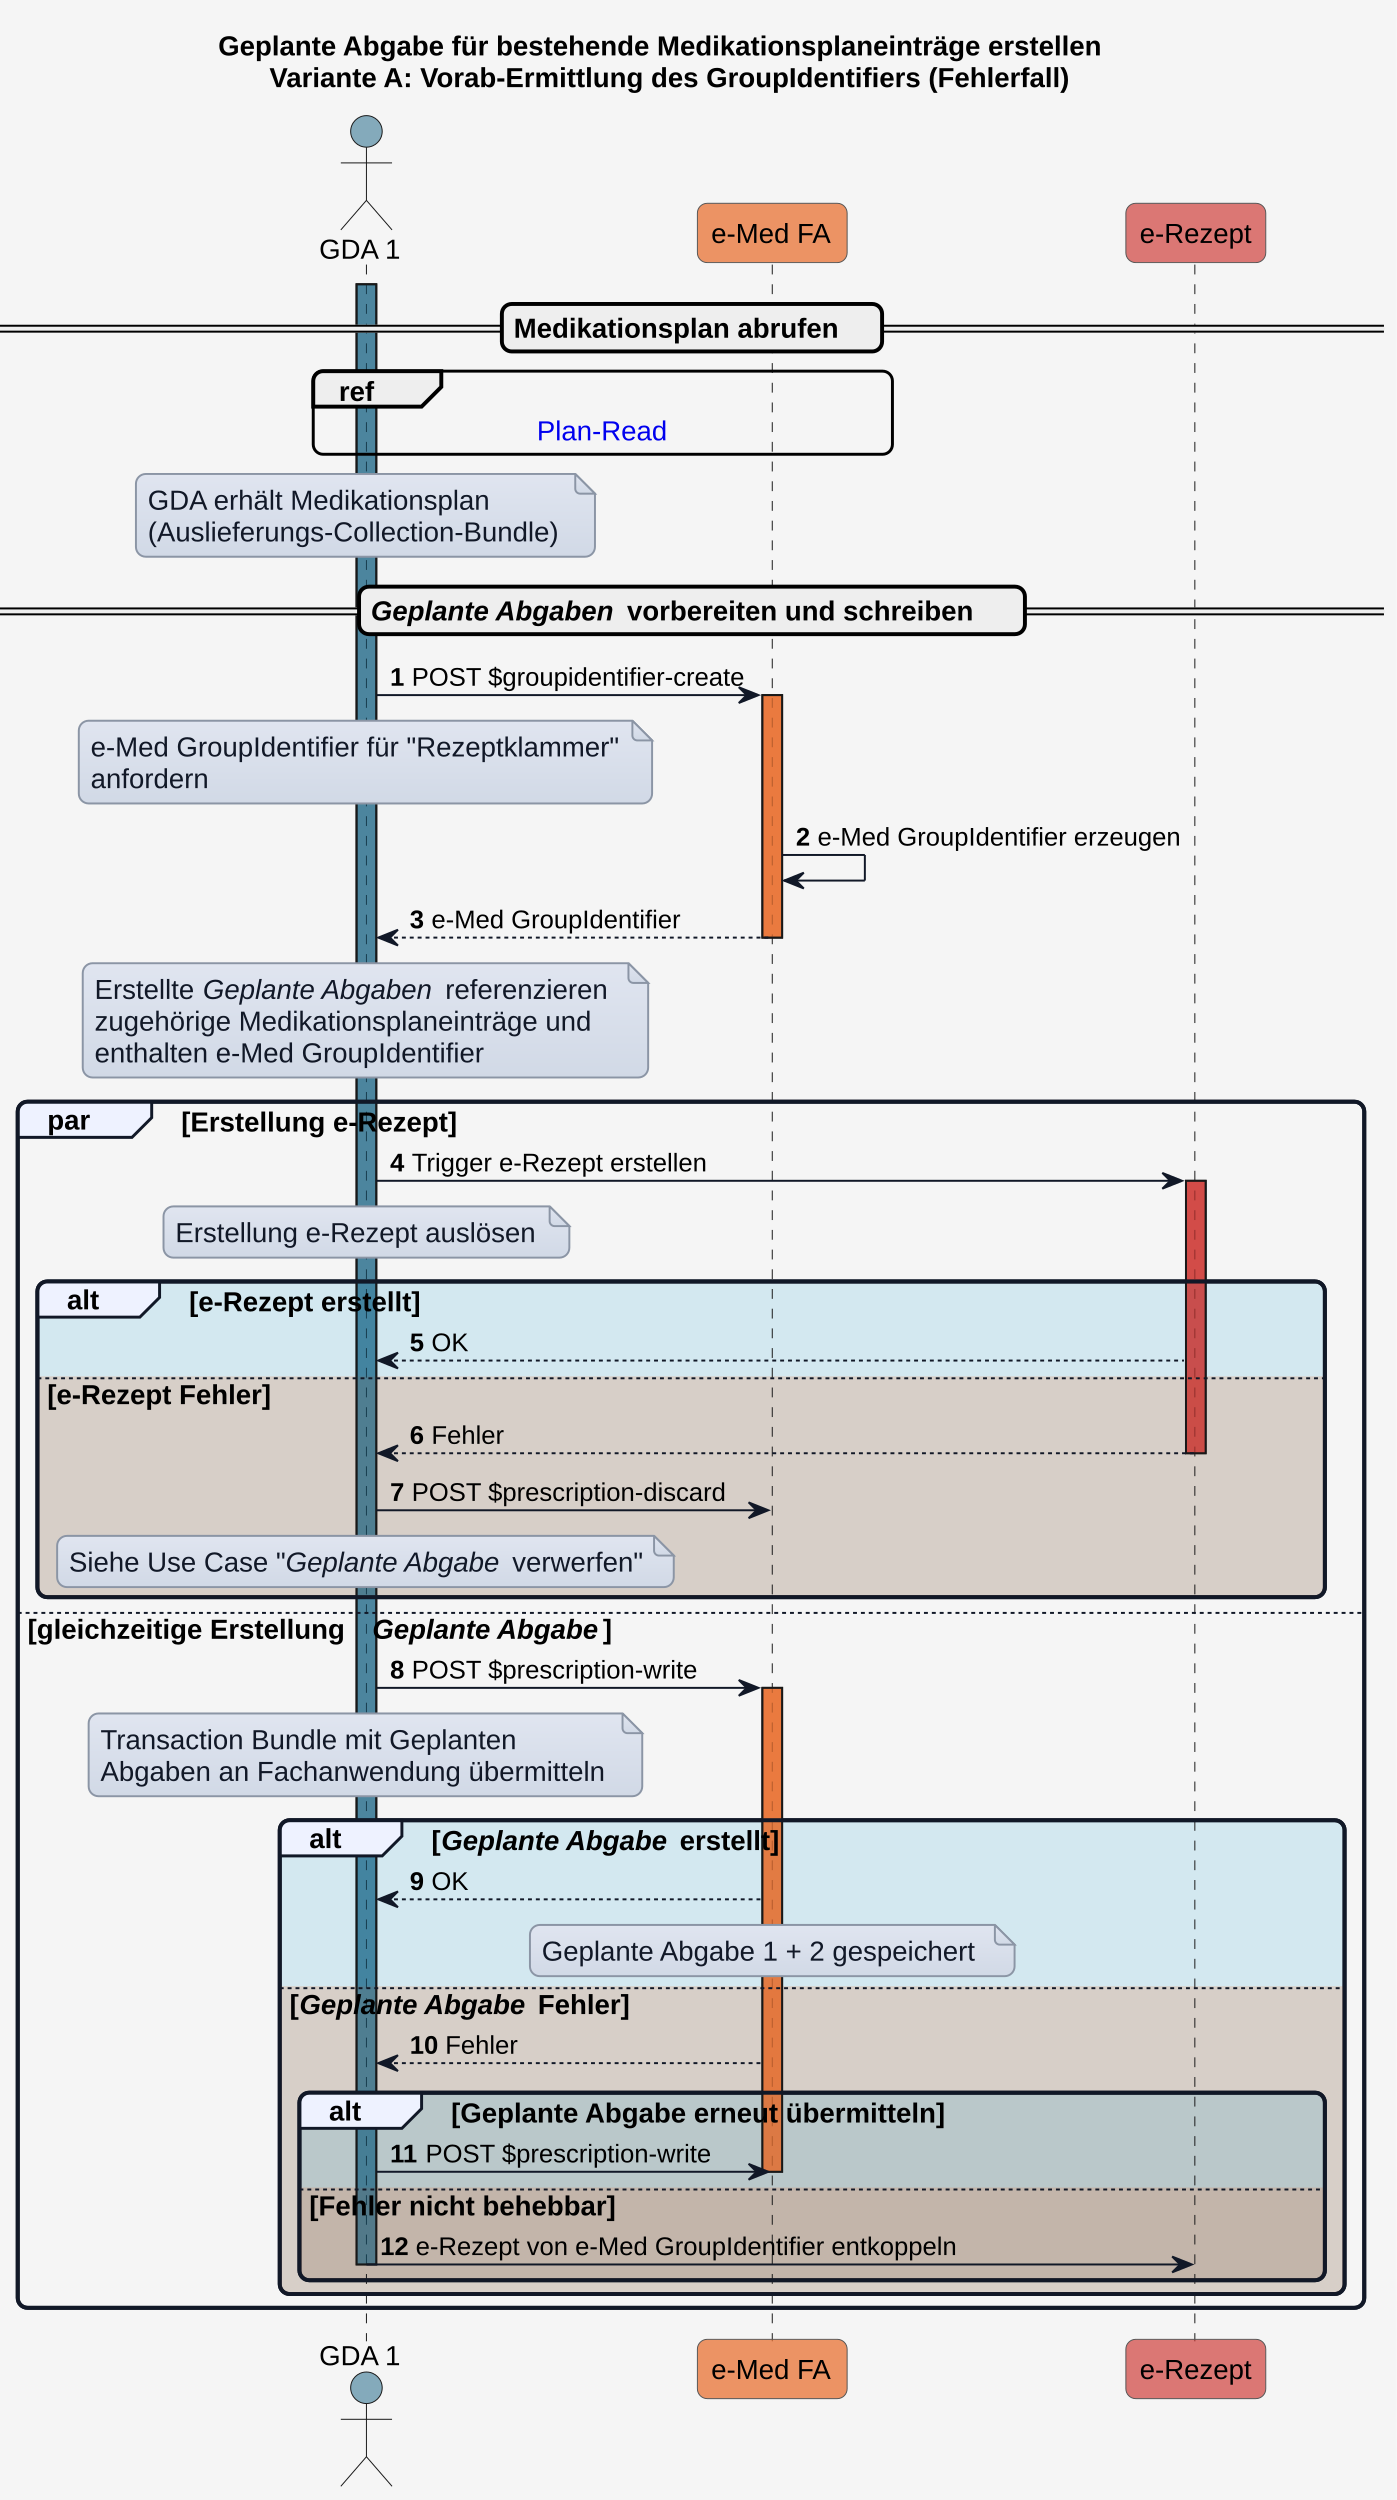
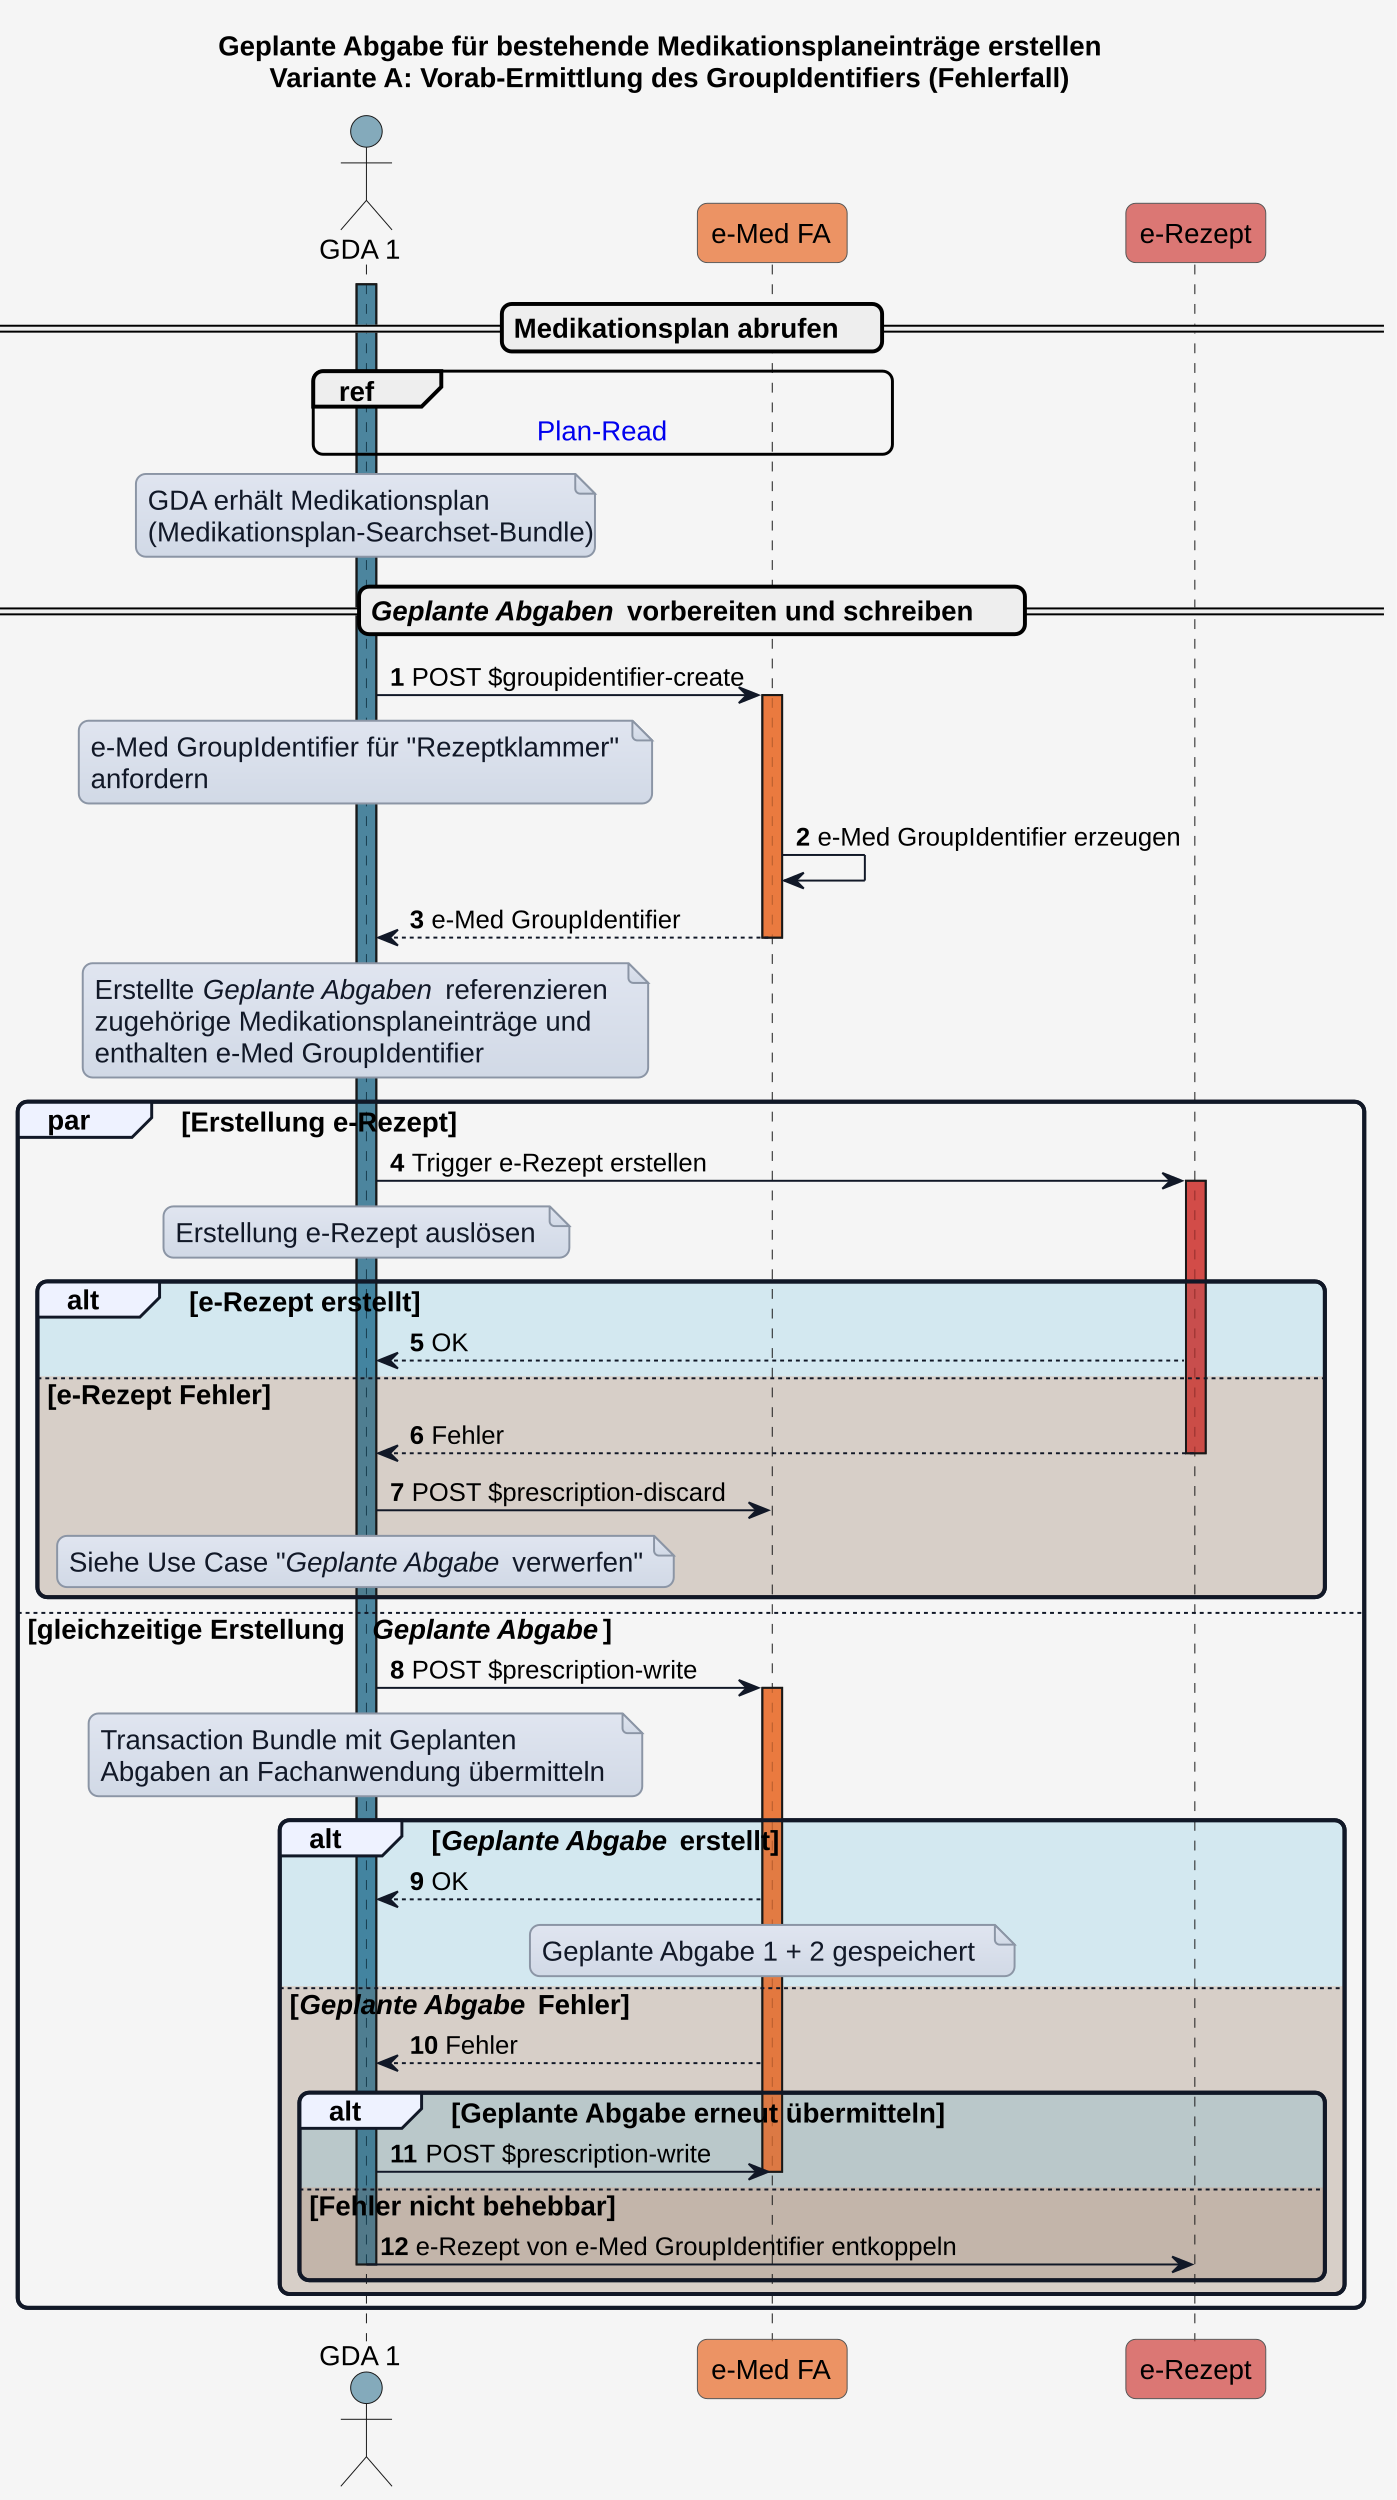
<svg xmlns="http://www.w3.org/2000/svg" xmlns:xlink="http://www.w3.org/1999/xlink" contentStyleType="text/css" height="1269px" preserveAspectRatio="none" style="width:709px;height:1269px;background:#F5F5F5;" version="1.1" viewBox="0 0 709 1269" width="709px" zoomAndPan="magnify">
  <defs>
    <linearGradient id="g1p6bjmsg9gqzt0" x1="50%" x2="50%" y1="0%" y2="100%">
      <stop offset="0%" stop-color="#E0E5F0" />
      <stop offset="100%" stop-color="#D1D9E6" />
    </linearGradient>
  </defs>
  <g>
    <rect fill="#F5F5F5" height="1269" style="stroke:none;stroke-width:1.0;" width="709" x="0" y="0" />
    <text fill="#000000" font-family="Arial" font-size="14" font-weight="bold" lengthAdjust="spacing" textLength="480" x="110.75" y="28.132">Geplante Abgabe für bestehende Medikationsplaneinträge erstellen</text>
    <text fill="#000000" font-family="Arial" font-size="14" font-weight="bold" lengthAdjust="spacing" textLength="428" x="136.75" y="44.23">Variante A: Vorab-Ermittlung des GroupIdentifiers (Fehlerfall)</text>
    <rect fill="#156082" fill-opacity="0.502" height="1005.146" style="stroke:#181818;stroke-width:1.0;" width="10" x="181" y="144.296" />
    <rect fill="#E97232" fill-opacity="0.741" height="123.095" style="stroke:#181818;stroke-width:1.0;" width="10" x="387" y="352.836" />
    <rect fill="#E97232" fill-opacity="0.741" height="245.635" style="stroke:#181818;stroke-width:1.0;" width="10" x="387" y="856.76" />
    <rect fill="#CD3732" fill-opacity="0.663" height="138.292" style="stroke:#181818;stroke-width:1.0;" width="10" x="602" y="599.373" />
    <rect fill="none" height="612.215" rx="5" ry="5" style="stroke:#111827;stroke-width:2.0;" width="683.5" x="9" y="559.227" />
    <rect fill="#0F9ED5" fill-opacity="0.145" height="160.241" rx="5" ry="5" style="stroke:#111827;stroke-width:2.0;" width="653.5" x="19" y="650.472" />
    <path d="M19,698.618 L672.5,698.618 L672.5,805.712 A5,5 0 0 1 667.5,810.712 L24,810.712 A5,5 0 0 1 19,805.712 L19,698.618 " fill="#E97132" fill-opacity="0.208" style="stroke:none;stroke-width:1.0;" />
    <rect fill="#0F9ED5" fill-opacity="0.145" height="240.485" rx="5" ry="5" style="stroke:#111827;stroke-width:2.0;" width="540.5" x="142" y="923.957" />
    <path d="M142,1008.202 L682.5,1008.202 L682.5,1159.442 A5,5 0 0 1 677.5,1164.442 L147,1164.442 A5,5 0 0 1 142,1159.442 L142,1008.202 " fill="#E97132" fill-opacity="0.208" style="stroke:none;stroke-width:1.0;" />
    <rect fill="#0F9ED5" fill-opacity="0.145" height="95.193" rx="5" ry="5" style="stroke:#111827;stroke-width:2.0;" width="520.5" x="152" y="1062.249" />
    <path d="M152,1110.395 L672.5,1110.395 L672.5,1152.442 A5,5 0 0 1 667.5,1157.442 L157,1157.442 A5,5 0 0 1 152,1152.442 L152,1110.395 " fill="#E97132" fill-opacity="0.208" style="stroke:none;stroke-width:1.0;" />
    <line style="stroke:#181818;stroke-width:0.5;stroke-dasharray:5.0,5.0;" x1="186" x2="186" y1="134.296" y2="1188.442" />
    <line style="stroke:#181818;stroke-width:0.5;stroke-dasharray:5.0,5.0;" x1="392" x2="392" y1="134.296" y2="1188.442" />
    <line style="stroke:#181818;stroke-width:0.5;stroke-dasharray:5.0,5.0;" x1="606.5" x2="606.5" y1="134.296" y2="1188.442" />
    <text fill="#000000" font-family="Arial" font-size="14" lengthAdjust="spacing" textLength="42" x="162" y="131.329">GDA 1</text>
    <ellipse cx="186" cy="66.697" fill="#156082" fill-opacity="0.502" rx="8" ry="8" style="stroke:#181818;stroke-width:0.5;" />
    <path d="M186,74.697 L186,101.697 M173,82.697 L199,82.697 M186,101.697 L173,116.697 M186,101.697 L199,116.697 " fill="none" style="stroke:#181818;stroke-width:0.5;" />
    <text fill="#000000" font-family="Arial" font-size="14" lengthAdjust="spacing" textLength="42" x="162" y="1200.574">GDA 1</text>
    <ellipse cx="186" cy="1212.041" fill="#156082" fill-opacity="0.502" rx="8" ry="8" style="stroke:#181818;stroke-width:0.5;" />
    <path d="M186,1220.041 L186,1247.041 M173,1228.041 L199,1228.041 M186,1247.041 L173,1262.041 M186,1247.041 L199,1262.041 " fill="none" style="stroke:#181818;stroke-width:0.5;" />
    <rect fill="#E97232" fill-opacity="0.741" height="30.099" rx="5" ry="5" style="stroke:#555555;stroke-width:0.5;" width="76" x="354" y="103.197" />
    <text fill="#000000" font-family="Arial" font-size="14" lengthAdjust="spacing" textLength="62" x="361" y="123.329">e-Med FA</text>
    <rect fill="#E97232" fill-opacity="0.741" height="30.099" rx="5" ry="5" style="stroke:#555555;stroke-width:0.5;" width="76" x="354" y="1187.442" />
    <text fill="#000000" font-family="Arial" font-size="14" lengthAdjust="spacing" textLength="62" x="361" y="1207.574">e-Med FA</text>
    <rect fill="#CD3732" fill-opacity="0.663" height="30.099" rx="5" ry="5" style="stroke:#555555;stroke-width:0.5;" width="71" x="571.5" y="103.197" />
    <text fill="#000000" font-family="Arial" font-size="14" lengthAdjust="spacing" textLength="57" x="578.5" y="123.329">e-Rezept</text>
    <rect fill="#CD3732" fill-opacity="0.663" height="30.099" rx="5" ry="5" style="stroke:#555555;stroke-width:0.5;" width="71" x="571.5" y="1187.442" />
    <text fill="#000000" font-family="Arial" font-size="14" lengthAdjust="spacing" textLength="57" x="578.5" y="1207.574">e-Rezept</text>
    <rect fill="#156082" fill-opacity="0.502" height="1005.146" style="stroke:#181818;stroke-width:1.0;" width="10" x="181" y="144.296" />
    <rect fill="#E97232" fill-opacity="0.741" height="123.095" style="stroke:#181818;stroke-width:1.0;" width="10" x="387" y="352.836" />
    <rect fill="#E97232" fill-opacity="0.741" height="245.635" style="stroke:#181818;stroke-width:1.0;" width="10" x="387" y="856.76" />
    <rect fill="#CD3732" fill-opacity="0.663" height="138.292" style="stroke:#181818;stroke-width:1.0;" width="10" x="602" y="599.373" />
    <rect fill="#EEEEEE" height="3" rx="5" ry="5" style="stroke:#EEEEEE;stroke-width:1.0;" width="702.5" x="0" y="165.345" />
    <line style="stroke:#000000;stroke-width:1.0;" x1="0" x2="702.5" y1="165.345" y2="165.345" />
    <line style="stroke:#000000;stroke-width:1.0;" x1="0" x2="702.5" y1="168.345" y2="168.345" />
    <rect fill="#EEEEEE" height="24.099" rx="5" ry="5" style="stroke:#000000;stroke-width:2.0;" width="193" x="254.75" y="154.296" />
    <text fill="#000000" font-family="Arial" font-size="14" font-weight="bold" lengthAdjust="spacing" textLength="175" x="260.75" y="171.428">Medikationsplan abrufen</text>
    <rect fill="none" height="42.197" rx="5" ry="5" style="stroke:#000000;stroke-width:1.5;" width="294" x="159" y="188.394" />
    <path d="M164,188.394 L224,188.394 L224,196.394 L214,206.394 L159,206.394 L159,193.394 A5,5 0 0 1 164,188.394 " fill="#EEEEEE" style="stroke:#000000;stroke-width:2.0;" />
    <text fill="#000000" font-family="Arial" font-size="14" font-weight="bold" lengthAdjust="spacing" textLength="20" x="172" y="203.526">ref</text>
    <a href="interactions.html#sequenzdiagramm-plan-read" target="_top" title="interactions.html#sequenzdiagramm-plan-read" xlink:actuate="onRequest" xlink:href="interactions.html#sequenzdiagramm-plan-read" xlink:show="new" xlink:title="interactions.html#sequenzdiagramm-plan-read" xlink:type="simple">
      <text fill="#0000EE" font-family="Arial" font-size="14" lengthAdjust="spacing" textLength="67" x="272.5" y="223.526">Plan-Read</text>
    </a>
    <path d="M69,245.592 L69,277.592 A5,5 0 0 0 74,282.592 L297,282.592 A5,5 0 0 0 302,277.592 L302,250.592 L292,240.592 L74,240.592 A5,5 0 0 0 69,245.592 " fill="url(#g1p6bjmsg9gqzt0)" style="stroke:#8B95A5;stroke-width:1.0;" />
    <path d="M292,240.592 L292,248.092 A2.5,2.5 0 0 0 294.5,250.592 L302,250.592 L292,240.592 " fill="url(#g1p6bjmsg9gqzt0)" style="stroke:#8B95A5;stroke-width:1.0;" />
    <text fill="#111827" font-family="Arial" font-size="14" lengthAdjust="spacing" textLength="176" x="75" y="258.724">GDA erhält Medikationsplan</text>
-     <text fill="#111827" font-family="Arial" font-size="14" lengthAdjust="spacing" textLength="212" x="75" y="274.822">(Auslieferungs-Collection-Bundle)</text>
+     <text fill="#111827" font-family="Arial" font-size="14" lengthAdjust="spacing" textLength="212" x="75" y="274.822">(Medikationsplan-Searchset-Bundle)</text>
    <rect fill="#EEEEEE" height="3" rx="5" ry="5" style="stroke:#EEEEEE;stroke-width:1.0;" width="702.5" x="0" y="308.838" />
    <line style="stroke:#000000;stroke-width:1.0;" x1="0" x2="702.5" y1="308.838" y2="308.838" />
    <line style="stroke:#000000;stroke-width:1.0;" x1="0" x2="702.5" y1="311.838" y2="311.838" />
    <rect fill="#EEEEEE" height="24.099" rx="5" ry="5" style="stroke:#000000;stroke-width:2.0;" width="338" x="182.25" y="297.789" />
    <text fill="#000000" font-family="Arial" font-size="14" font-style="italic" font-weight="bold" lengthAdjust="spacing" textLength="126" x="188.25" y="314.921">Geplante Abgaben</text>
    <text fill="#000000" font-family="Arial" font-size="14" font-weight="bold" lengthAdjust="spacing" textLength="190" x="318.25" y="314.921">vorbereiten und schreiben</text>
    <polygon fill="#111827" points="375,348.836,385,352.836,375,356.836,379,352.836" style="stroke:#111827;stroke-width:1.0;" />
    <line style="stroke:#111827;stroke-width:1.0;" x1="191" x2="381" y1="352.836" y2="352.836" />
    <text fill="#000000" font-family="Arial" font-size="13" font-weight="bold" lengthAdjust="spacing" textLength="7" x="198" y="348.082">1</text>
    <text fill="#000000" font-family="Arial" font-size="13" lengthAdjust="spacing" textLength="166" x="209" y="348.082">POST $groupidentifier-create​</text>
    <path d="M40,370.836 L40,402.836 A5,5 0 0 0 45,407.836 L326,407.836 A5,5 0 0 0 331,402.836 L331,375.836 L321,365.836 L45,365.836 A5,5 0 0 0 40,370.836 " fill="url(#g1p6bjmsg9gqzt0)" style="stroke:#8B95A5;stroke-width:1.0;" />
    <path d="M321,365.836 L321,373.336 A2.5,2.5 0 0 0 323.5,375.836 L331,375.836 L321,365.836 " fill="url(#g1p6bjmsg9gqzt0)" style="stroke:#8B95A5;stroke-width:1.0;" />
    <text fill="#111827" font-family="Arial" font-size="14" lengthAdjust="spacing" textLength="270" x="46" y="383.968">e-Med GroupIdentifier für "Rezeptklammer"</text>
    <text fill="#111827" font-family="Arial" font-size="14" lengthAdjust="spacing" textLength="62" x="46" y="400.067">anfordern</text>
    <line style="stroke:#111827;stroke-width:1.0;" x1="397" x2="439" y1="433.982" y2="433.982" />
    <line style="stroke:#111827;stroke-width:1.0;" x1="439" x2="439" y1="433.982" y2="446.982" />
    <line style="stroke:#111827;stroke-width:1.0;" x1="398" x2="439" y1="446.982" y2="446.982" />
    <polygon fill="#111827" points="408,442.982,398,446.982,408,450.982,404,446.982" style="stroke:#111827;stroke-width:1.0;" />
    <text fill="#000000" font-family="Arial" font-size="13" font-weight="bold" lengthAdjust="spacing" textLength="7" x="404" y="429.228">2</text>
    <text fill="#000000" font-family="Arial" font-size="13" lengthAdjust="spacing" textLength="180" x="415" y="429.228">e-Med GroupIdentifier erzeugen</text>
    <polygon fill="#111827" points="202,471.931,192,475.931,202,479.931,198,475.931" style="stroke:#111827;stroke-width:1.0;" />
    <line style="stroke:#111827;stroke-width:1.0;stroke-dasharray:2.0,2.0;" x1="196" x2="391" y1="475.931" y2="475.931" />
    <text fill="#000000" font-family="Arial" font-size="13" font-weight="bold" lengthAdjust="spacing" textLength="7" x="208" y="471.176">3</text>
    <text fill="#000000" font-family="Arial" font-size="13" lengthAdjust="spacing" textLength="123" x="219" y="471.176">e-Med GroupIdentifier</text>
    <path d="M42,493.931 L42,541.931 A5,5 0 0 0 47,546.931 L324,546.931 A5,5 0 0 0 329,541.931 L329,498.931 L319,488.931 L47,488.931 A5,5 0 0 0 42,493.931 " fill="url(#g1p6bjmsg9gqzt0)" style="stroke:#8B95A5;stroke-width:1.0;" />
    <path d="M319,488.931 L319,496.431 A2.5,2.5 0 0 0 321.5,498.931 L329,498.931 L319,488.931 " fill="url(#g1p6bjmsg9gqzt0)" style="stroke:#8B95A5;stroke-width:1.0;" />
    <text fill="#111827" font-family="Arial" font-size="14" lengthAdjust="spacing" textLength="51" x="48" y="507.063">Erstellte</text>
    <text fill="#111827" font-family="Arial" font-size="14" font-style="italic" lengthAdjust="spacing" textLength="119" x="103" y="507.063">Geplante Abgaben</text>
    <text fill="#111827" font-family="Arial" font-size="14" lengthAdjust="spacing" textLength="84" x="226" y="507.063">referenzieren</text>
    <text fill="#111827" font-family="Arial" font-size="14" lengthAdjust="spacing" textLength="256" x="48" y="523.162">zugehörige Medikationsplaneinträge und</text>
    <text fill="#111827" font-family="Arial" font-size="14" lengthAdjust="spacing" textLength="201" x="48" y="539.26">enthalten e-Med GroupIdentifier</text>
    <path d="M14,559.227 L77,559.227 L77,567.326 L67,577.326 L9,577.326 L9,564.227 A5,5 0 0 1 14,559.227 " fill="#EEF2FF" style="stroke:#111827;stroke-width:1.5;" />
    <rect fill="none" height="612.215" rx="5" ry="5" style="stroke:#111827;stroke-width:2.0;" width="683.5" x="9" y="559.227" />
    <text fill="#000000" font-family="Arial" font-size="14" font-weight="bold" lengthAdjust="spacing" textLength="23" x="24" y="573.359">par</text>
    <text fill="#000000" font-family="Arial" font-size="14" font-weight="bold" lengthAdjust="spacing" textLength="149" x="92" y="574.359">[Erstellung e-Rezept]</text>
    <polygon fill="#111827" points="590,595.373,600,599.373,590,603.373,594,599.373" style="stroke:#111827;stroke-width:1.0;" />
    <line style="stroke:#111827;stroke-width:1.0;" x1="191" x2="596" y1="599.373" y2="599.373" />
    <text fill="#000000" font-family="Arial" font-size="13" font-weight="bold" lengthAdjust="spacing" textLength="7" x="198" y="594.618">4</text>
    <text fill="#000000" font-family="Arial" font-size="13" lengthAdjust="spacing" textLength="148" x="209" y="594.618">Trigger e-Rezept erstellen</text>
    <path d="M83,617.373 L83,633.373 A5,5 0 0 0 88,638.373 L284,638.373 A5,5 0 0 0 289,633.373 L289,622.373 L279,612.373 L88,612.373 A5,5 0 0 0 83,617.373 " fill="url(#g1p6bjmsg9gqzt0)" style="stroke:#8B95A5;stroke-width:1.0;" />
    <path d="M279,612.373 L279,619.873 A2.5,2.5 0 0 0 281.5,622.373 L289,622.373 L279,612.373 " fill="url(#g1p6bjmsg9gqzt0)" style="stroke:#8B95A5;stroke-width:1.0;" />
    <text fill="#111827" font-family="Arial" font-size="14" lengthAdjust="spacing" textLength="185" x="89" y="630.505">Erstellung e-Rezept auslösen</text>
    <path d="M24,650.472 L81,650.472 L81,658.57 L71,668.57 L19,668.57 L19,655.472 A5,5 0 0 1 24,650.472 " fill="#EEF2FF" style="stroke:#111827;stroke-width:1.5;" />
    <rect fill="none" height="160.241" rx="5" ry="5" style="stroke:#111827;stroke-width:2.0;" width="653.5" x="19" y="650.472" />
    <text fill="#000000" font-family="Arial" font-size="14" font-weight="bold" lengthAdjust="spacing" textLength="17" x="34" y="664.604">alt</text>
    <text fill="#000000" font-family="Arial" font-size="14" font-weight="bold" lengthAdjust="spacing" textLength="127" x="96" y="665.604">[e-Rezept erstellt]</text>
    <polygon fill="#111827" points="202,686.618,192,690.618,202,694.618,198,690.618" style="stroke:#111827;stroke-width:1.0;" />
    <line style="stroke:#111827;stroke-width:1.0;stroke-dasharray:2.0,2.0;" x1="196" x2="601" y1="690.618" y2="690.618" />
    <text fill="#000000" font-family="Arial" font-size="13" font-weight="bold" lengthAdjust="spacing" textLength="7" x="208" y="685.863">5</text>
    <text fill="#000000" font-family="Arial" font-size="13" lengthAdjust="spacing" textLength="19" x="219" y="685.863">OK</text>
    <line style="stroke:#111827;stroke-width:1.0;stroke-dasharray:2.0,2.0;" x1="19" x2="672.5" y1="699.618" y2="699.618" />
    <text fill="#000000" font-family="Arial" font-size="14" font-weight="bold" lengthAdjust="spacing" textLength="123" x="24" y="712.75">[e-Rezept Fehler]</text>
    <polygon fill="#111827" points="202,733.665,192,737.665,202,741.665,198,737.665" style="stroke:#111827;stroke-width:1.0;" />
    <line style="stroke:#111827;stroke-width:1.0;stroke-dasharray:2.0,2.0;" x1="196" x2="606" y1="737.665" y2="737.665" />
    <text fill="#000000" font-family="Arial" font-size="13" font-weight="bold" lengthAdjust="spacing" textLength="7" x="208" y="732.91">6</text>
    <text fill="#000000" font-family="Arial" font-size="13" lengthAdjust="spacing" textLength="36" x="219" y="732.91">Fehler</text>
    <polygon fill="#111827" points="380,762.614,390,766.614,380,770.614,384,766.614" style="stroke:#111827;stroke-width:1.0;" />
    <line style="stroke:#111827;stroke-width:1.0;" x1="191" x2="386" y1="766.614" y2="766.614" />
    <text fill="#000000" font-family="Arial" font-size="13" font-weight="bold" lengthAdjust="spacing" textLength="7" x="198" y="761.859">7</text>
    <text fill="#000000" font-family="Arial" font-size="13" lengthAdjust="spacing" textLength="159" x="209" y="761.859">POST $prescription-discard​</text>
    <path d="M29,784.614 L29,800.614 A5,5 0 0 0 34,805.614 L337,805.614 A5,5 0 0 0 342,800.614 L342,789.614 L332,779.614 L34,779.614 A5,5 0 0 0 29,784.614 " fill="url(#g1p6bjmsg9gqzt0)" style="stroke:#8B95A5;stroke-width:1.0;" />
    <path d="M332,779.614 L332,787.114 A2.5,2.5 0 0 0 334.5,789.614 L342,789.614 L332,779.614 " fill="url(#g1p6bjmsg9gqzt0)" style="stroke:#8B95A5;stroke-width:1.0;" />
    <text fill="#111827" font-family="Arial" font-size="14" lengthAdjust="spacing" textLength="110" x="35" y="797.746">Siehe Use Case "</text>
    <text fill="#111827" font-family="Arial" font-size="14" font-style="italic" lengthAdjust="spacing" textLength="111" x="145" y="797.746">Geplante Abgabe</text>
    <text fill="#111827" font-family="Arial" font-size="14" lengthAdjust="spacing" textLength="67" x="260" y="797.746">verwerfen"</text>
    <line style="stroke:#111827;stroke-width:1.0;stroke-dasharray:2.0,2.0;" x1="9" x2="692.5" y1="818.712" y2="818.712" />
    <text fill="#000000" font-family="Arial" font-size="14" font-weight="bold" lengthAdjust="spacing" textLength="171" x="14" y="831.844">[gleichzeitige Erstellung</text>
    <text fill="#000000" font-family="Arial" font-size="14" font-style="italic" font-weight="bold" lengthAdjust="spacing" textLength="117" x="189" y="831.844">Geplante Abgabe</text>
    <text fill="#000000" font-family="Arial" font-size="14" font-weight="bold" lengthAdjust="spacing" textLength="5" x="306" y="831.844">]</text>
    <polygon fill="#111827" points="375,852.76,385,856.76,375,860.76,379,856.76" style="stroke:#111827;stroke-width:1.0;" />
    <line style="stroke:#111827;stroke-width:1.0;" x1="191" x2="381" y1="856.76" y2="856.76" />
    <text fill="#000000" font-family="Arial" font-size="13" font-weight="bold" lengthAdjust="spacing" textLength="7" x="198" y="852.005">8</text>
    <text fill="#000000" font-family="Arial" font-size="13" lengthAdjust="spacing" textLength="144" x="209" y="852.005">POST $prescription-write</text>
    <path d="M45,874.76 L45,906.76 A5,5 0 0 0 50,911.76 L321,911.76 A5,5 0 0 0 326,906.76 L326,879.76 L316,869.76 L50,869.76 A5,5 0 0 0 45,874.76 " fill="url(#g1p6bjmsg9gqzt0)" style="stroke:#8B95A5;stroke-width:1.0;" />
    <path d="M316,869.76 L316,877.26 A2.5,2.5 0 0 0 318.5,879.76 L326,879.76 L316,869.76 " fill="url(#g1p6bjmsg9gqzt0)" style="stroke:#8B95A5;stroke-width:1.0;" />
    <text fill="#111827" font-family="Arial" font-size="14" lengthAdjust="spacing" textLength="215" x="51" y="887.892">Transaction Bundle mit Geplanten</text>
    <text fill="#111827" font-family="Arial" font-size="14" lengthAdjust="spacing" textLength="260" x="51" y="903.99">Abgaben an Fachanwendung übermitteln</text>
    <path d="M147,923.957 L204,923.957 L204,932.056 L194,942.056 L142,942.056 L142,928.957 A5,5 0 0 1 147,923.957 " fill="#EEF2FF" style="stroke:#111827;stroke-width:1.5;" />
    <rect fill="none" height="240.485" rx="5" ry="5" style="stroke:#111827;stroke-width:2.0;" width="540.5" x="142" y="923.957" />
    <text fill="#000000" font-family="Arial" font-size="14" font-weight="bold" lengthAdjust="spacing" textLength="17" x="157" y="938.089">alt</text>
    <text fill="#000000" font-family="Arial" font-size="14" font-weight="bold" lengthAdjust="spacing" textLength="5" x="219" y="939.089">[</text>
    <text fill="#000000" font-family="Arial" font-size="14" font-style="italic" font-weight="bold" lengthAdjust="spacing" textLength="117" x="224" y="939.089">Geplante Abgabe</text>
    <text fill="#000000" font-family="Arial" font-size="14" font-weight="bold" lengthAdjust="spacing" textLength="55" x="345" y="939.089">erstellt]</text>
    <polygon fill="#111827" points="202,960.103,192,964.103,202,968.103,198,964.103" style="stroke:#111827;stroke-width:1.0;" />
    <line style="stroke:#111827;stroke-width:1.0;stroke-dasharray:2.0,2.0;" x1="196" x2="386" y1="964.103" y2="964.103" />
    <text fill="#000000" font-family="Arial" font-size="13" font-weight="bold" lengthAdjust="spacing" textLength="7" x="208" y="959.348">9</text>
    <text fill="#000000" font-family="Arial" font-size="13" lengthAdjust="spacing" textLength="19" x="219" y="959.348">OK</text>
    <path d="M269,982.103 L269,998.103 A5,5 0 0 0 274,1003.103 L510,1003.103 A5,5 0 0 0 515,998.103 L515,987.103 L505,977.103 L274,977.103 A5,5 0 0 0 269,982.103 " fill="url(#g1p6bjmsg9gqzt0)" style="stroke:#8B95A5;stroke-width:1.0;" />
    <path d="M505,977.103 L505,984.603 A2.5,2.5 0 0 0 507.5,987.103 L515,987.103 L505,977.103 " fill="url(#g1p6bjmsg9gqzt0)" style="stroke:#8B95A5;stroke-width:1.0;" />
    <text fill="#111827" font-family="Arial" font-size="14" lengthAdjust="spacing" textLength="225" x="275" y="995.235">Geplante Abgabe 1 + 2 gespeichert</text>
    <line style="stroke:#111827;stroke-width:1.0;stroke-dasharray:2.0,2.0;" x1="142" x2="682.5" y1="1009.202" y2="1009.202" />
    <text fill="#000000" font-family="Arial" font-size="14" font-weight="bold" lengthAdjust="spacing" textLength="5" x="147" y="1022.333">[</text>
    <text fill="#000000" font-family="Arial" font-size="14" font-style="italic" font-weight="bold" lengthAdjust="spacing" textLength="117" x="152" y="1022.333">Geplante Abgabe</text>
    <text fill="#000000" font-family="Arial" font-size="14" font-weight="bold" lengthAdjust="spacing" textLength="51" x="273" y="1022.333">Fehler]</text>
    <polygon fill="#111827" points="202,1043.249,192,1047.249,202,1051.249,198,1047.249" style="stroke:#111827;stroke-width:1.0;" />
    <line style="stroke:#111827;stroke-width:1.0;stroke-dasharray:2.0,2.0;" x1="196" x2="386" y1="1047.249" y2="1047.249" />
    <text fill="#000000" font-family="Arial" font-size="13" font-weight="bold" lengthAdjust="spacing" textLength="14" x="208" y="1042.494">10</text>
    <text fill="#000000" font-family="Arial" font-size="13" lengthAdjust="spacing" textLength="36" x="226" y="1042.494">Fehler</text>
    <path d="M157,1062.249 L214,1062.249 L214,1070.348 L204,1080.348 L152,1080.348 L152,1067.249 A5,5 0 0 1 157,1062.249 " fill="#EEF2FF" style="stroke:#111827;stroke-width:1.5;" />
    <rect fill="none" height="95.193" rx="5" ry="5" style="stroke:#111827;stroke-width:2.0;" width="520.5" x="152" y="1062.249" />
    <text fill="#000000" font-family="Arial" font-size="14" font-weight="bold" lengthAdjust="spacing" textLength="17" x="167" y="1076.381">alt</text>
    <text fill="#000000" font-family="Arial" font-size="14" font-weight="bold" lengthAdjust="spacing" textLength="267" x="229" y="1077.381">[Geplante Abgabe erneut übermitteln]</text>
    <polygon fill="#111827" points="380,1098.395,390,1102.395,380,1106.395,384,1102.395" style="stroke:#111827;stroke-width:1.0;" />
    <line style="stroke:#111827;stroke-width:1.0;" x1="191" x2="386" y1="1102.395" y2="1102.395" />
    <text fill="#000000" font-family="Arial" font-size="13" font-weight="bold" lengthAdjust="spacing" textLength="14" x="198" y="1097.64">11</text>
    <text fill="#000000" font-family="Arial" font-size="13" lengthAdjust="spacing" textLength="144" x="216" y="1097.64">POST $prescription-write</text>
    <line style="stroke:#111827;stroke-width:1.0;stroke-dasharray:2.0,2.0;" x1="152" x2="672.5" y1="1111.395" y2="1111.395" />
    <text fill="#000000" font-family="Arial" font-size="14" font-weight="bold" lengthAdjust="spacing" textLength="167" x="157" y="1124.527">[Fehler nicht behebbar]</text>
    <polygon fill="#111827" points="595,1145.442,605,1149.442,595,1153.442,599,1149.442" style="stroke:#111827;stroke-width:1.0;" />
    <line style="stroke:#111827;stroke-width:1.0;" x1="186" x2="601" y1="1149.442" y2="1149.442" />
    <text fill="#000000" font-family="Arial" font-size="13" font-weight="bold" lengthAdjust="spacing" textLength="14" x="193" y="1144.688">12</text>
    <text fill="#000000" font-family="Arial" font-size="13" lengthAdjust="spacing" textLength="269" x="211" y="1144.688">e-Rezept von e-Med GroupIdentifier entkoppeln</text>
  </g>
</svg>
